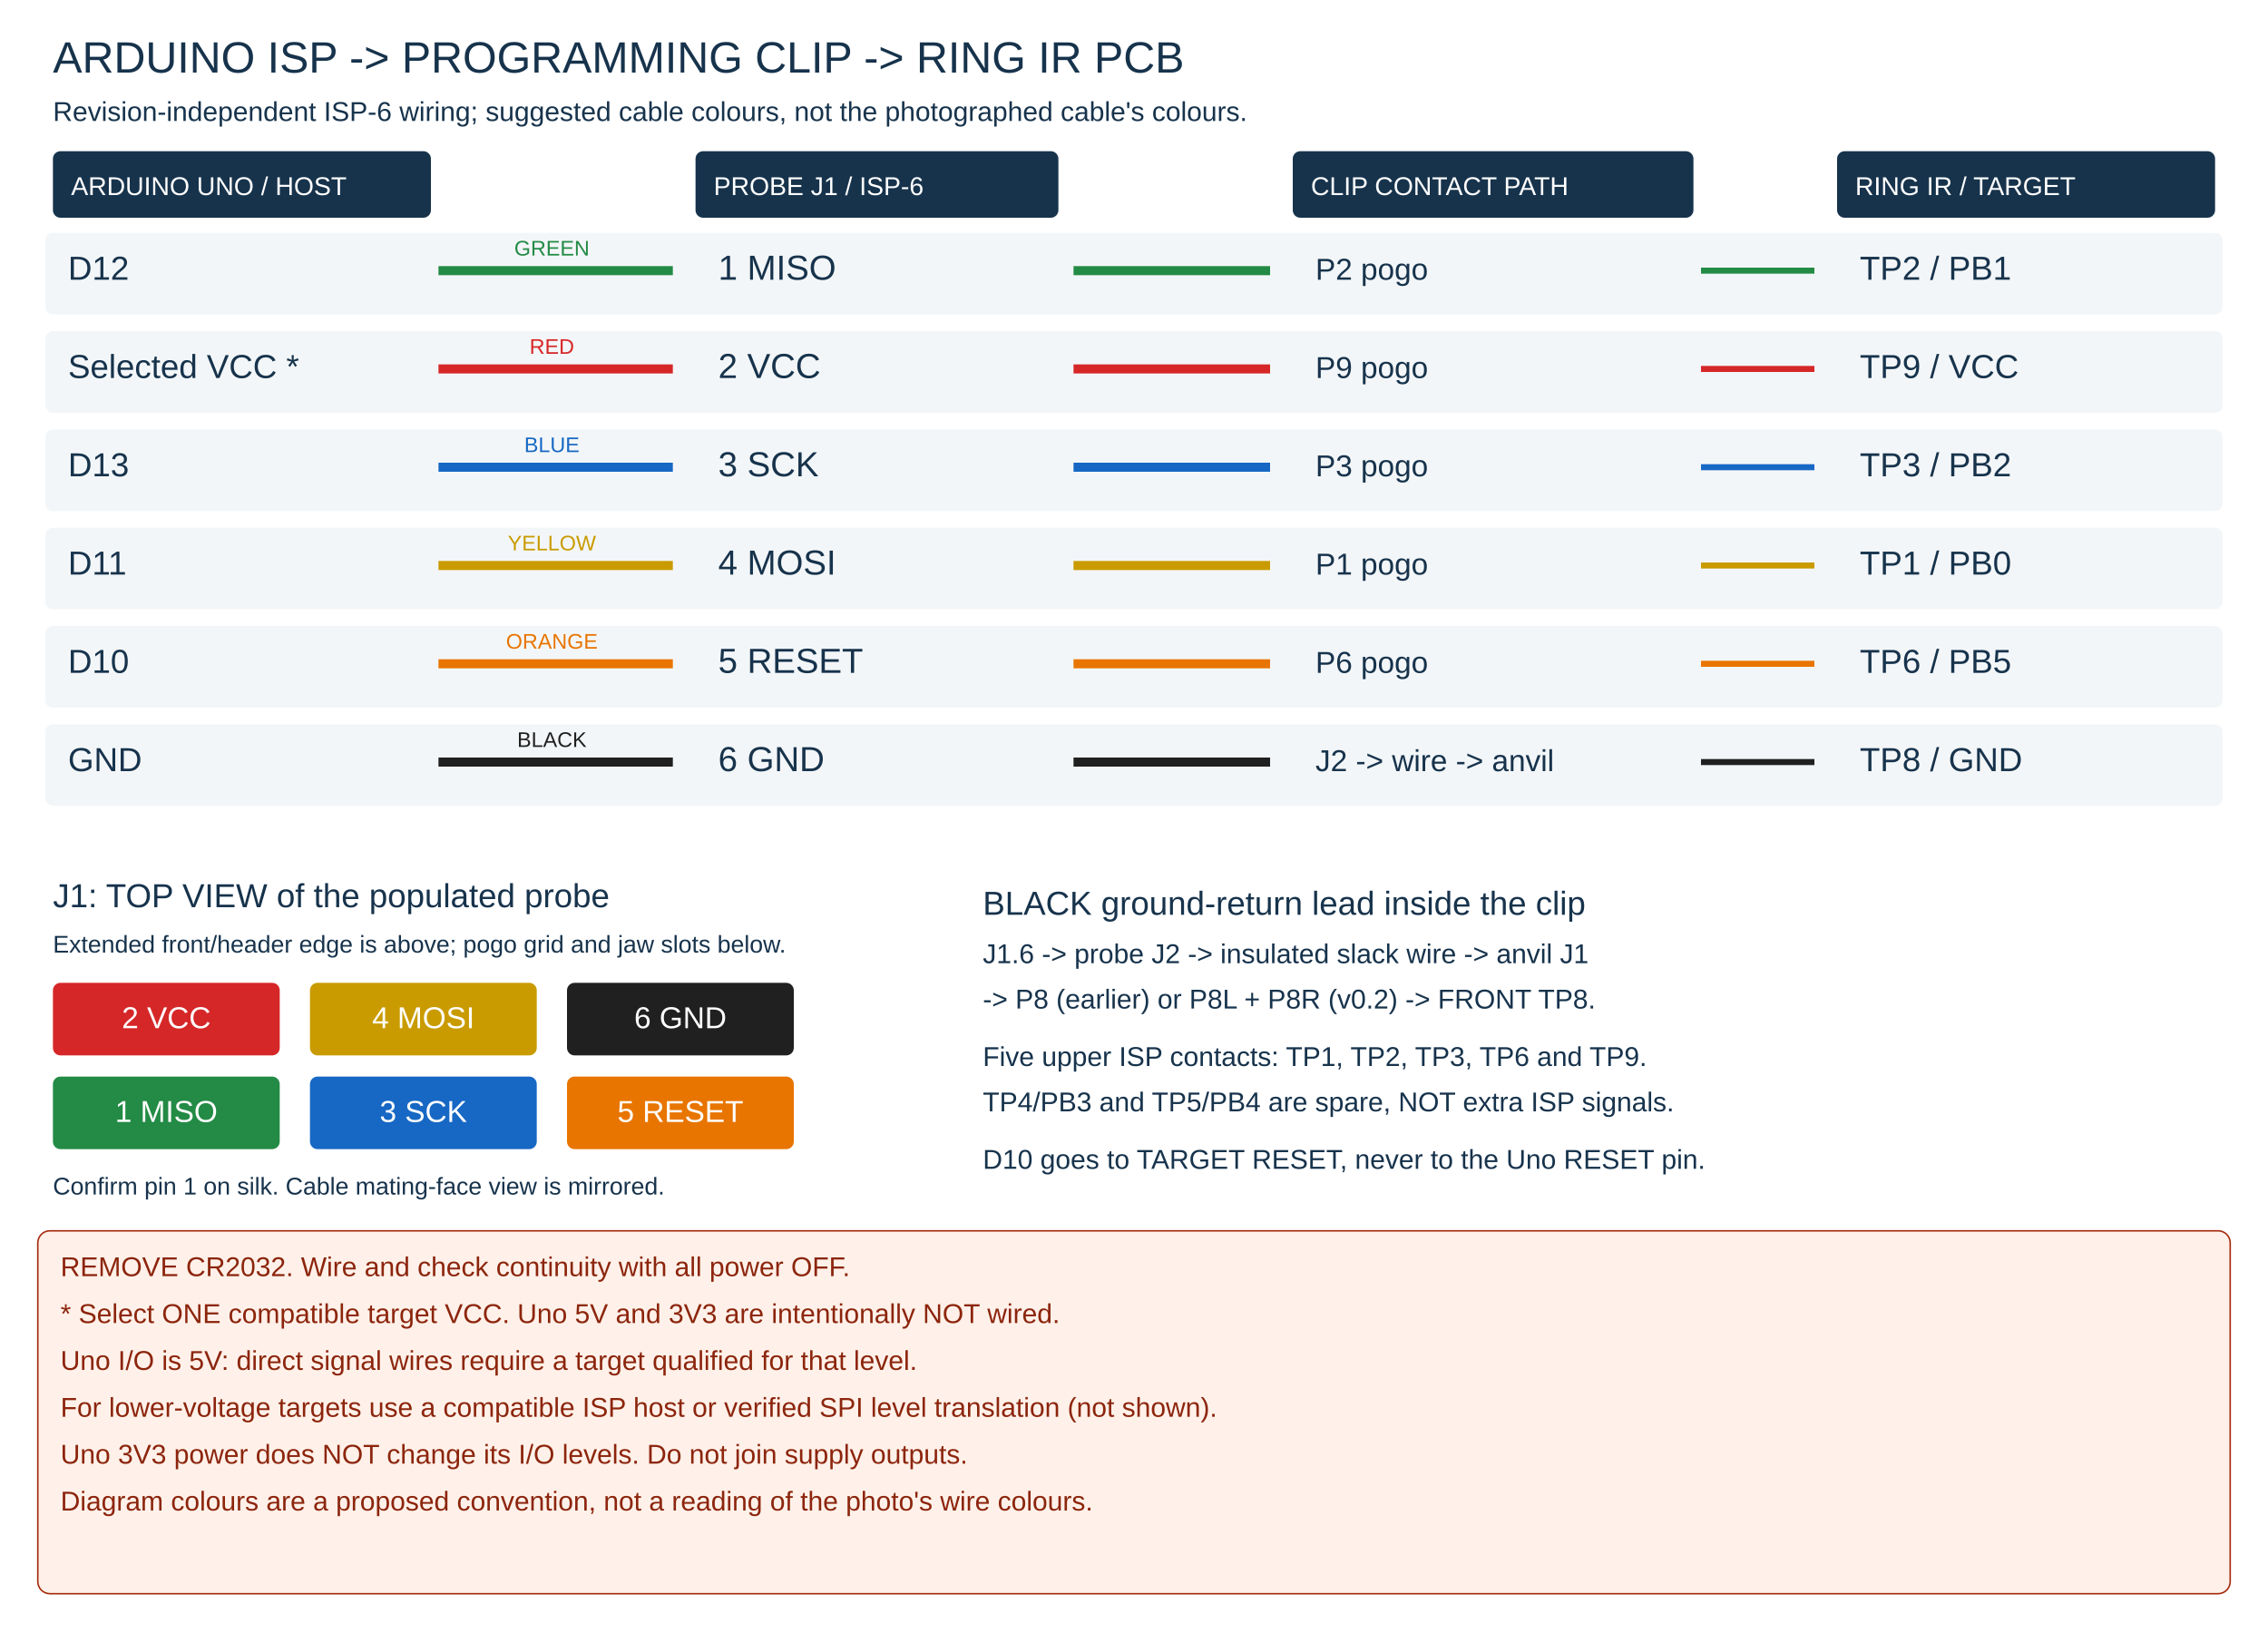
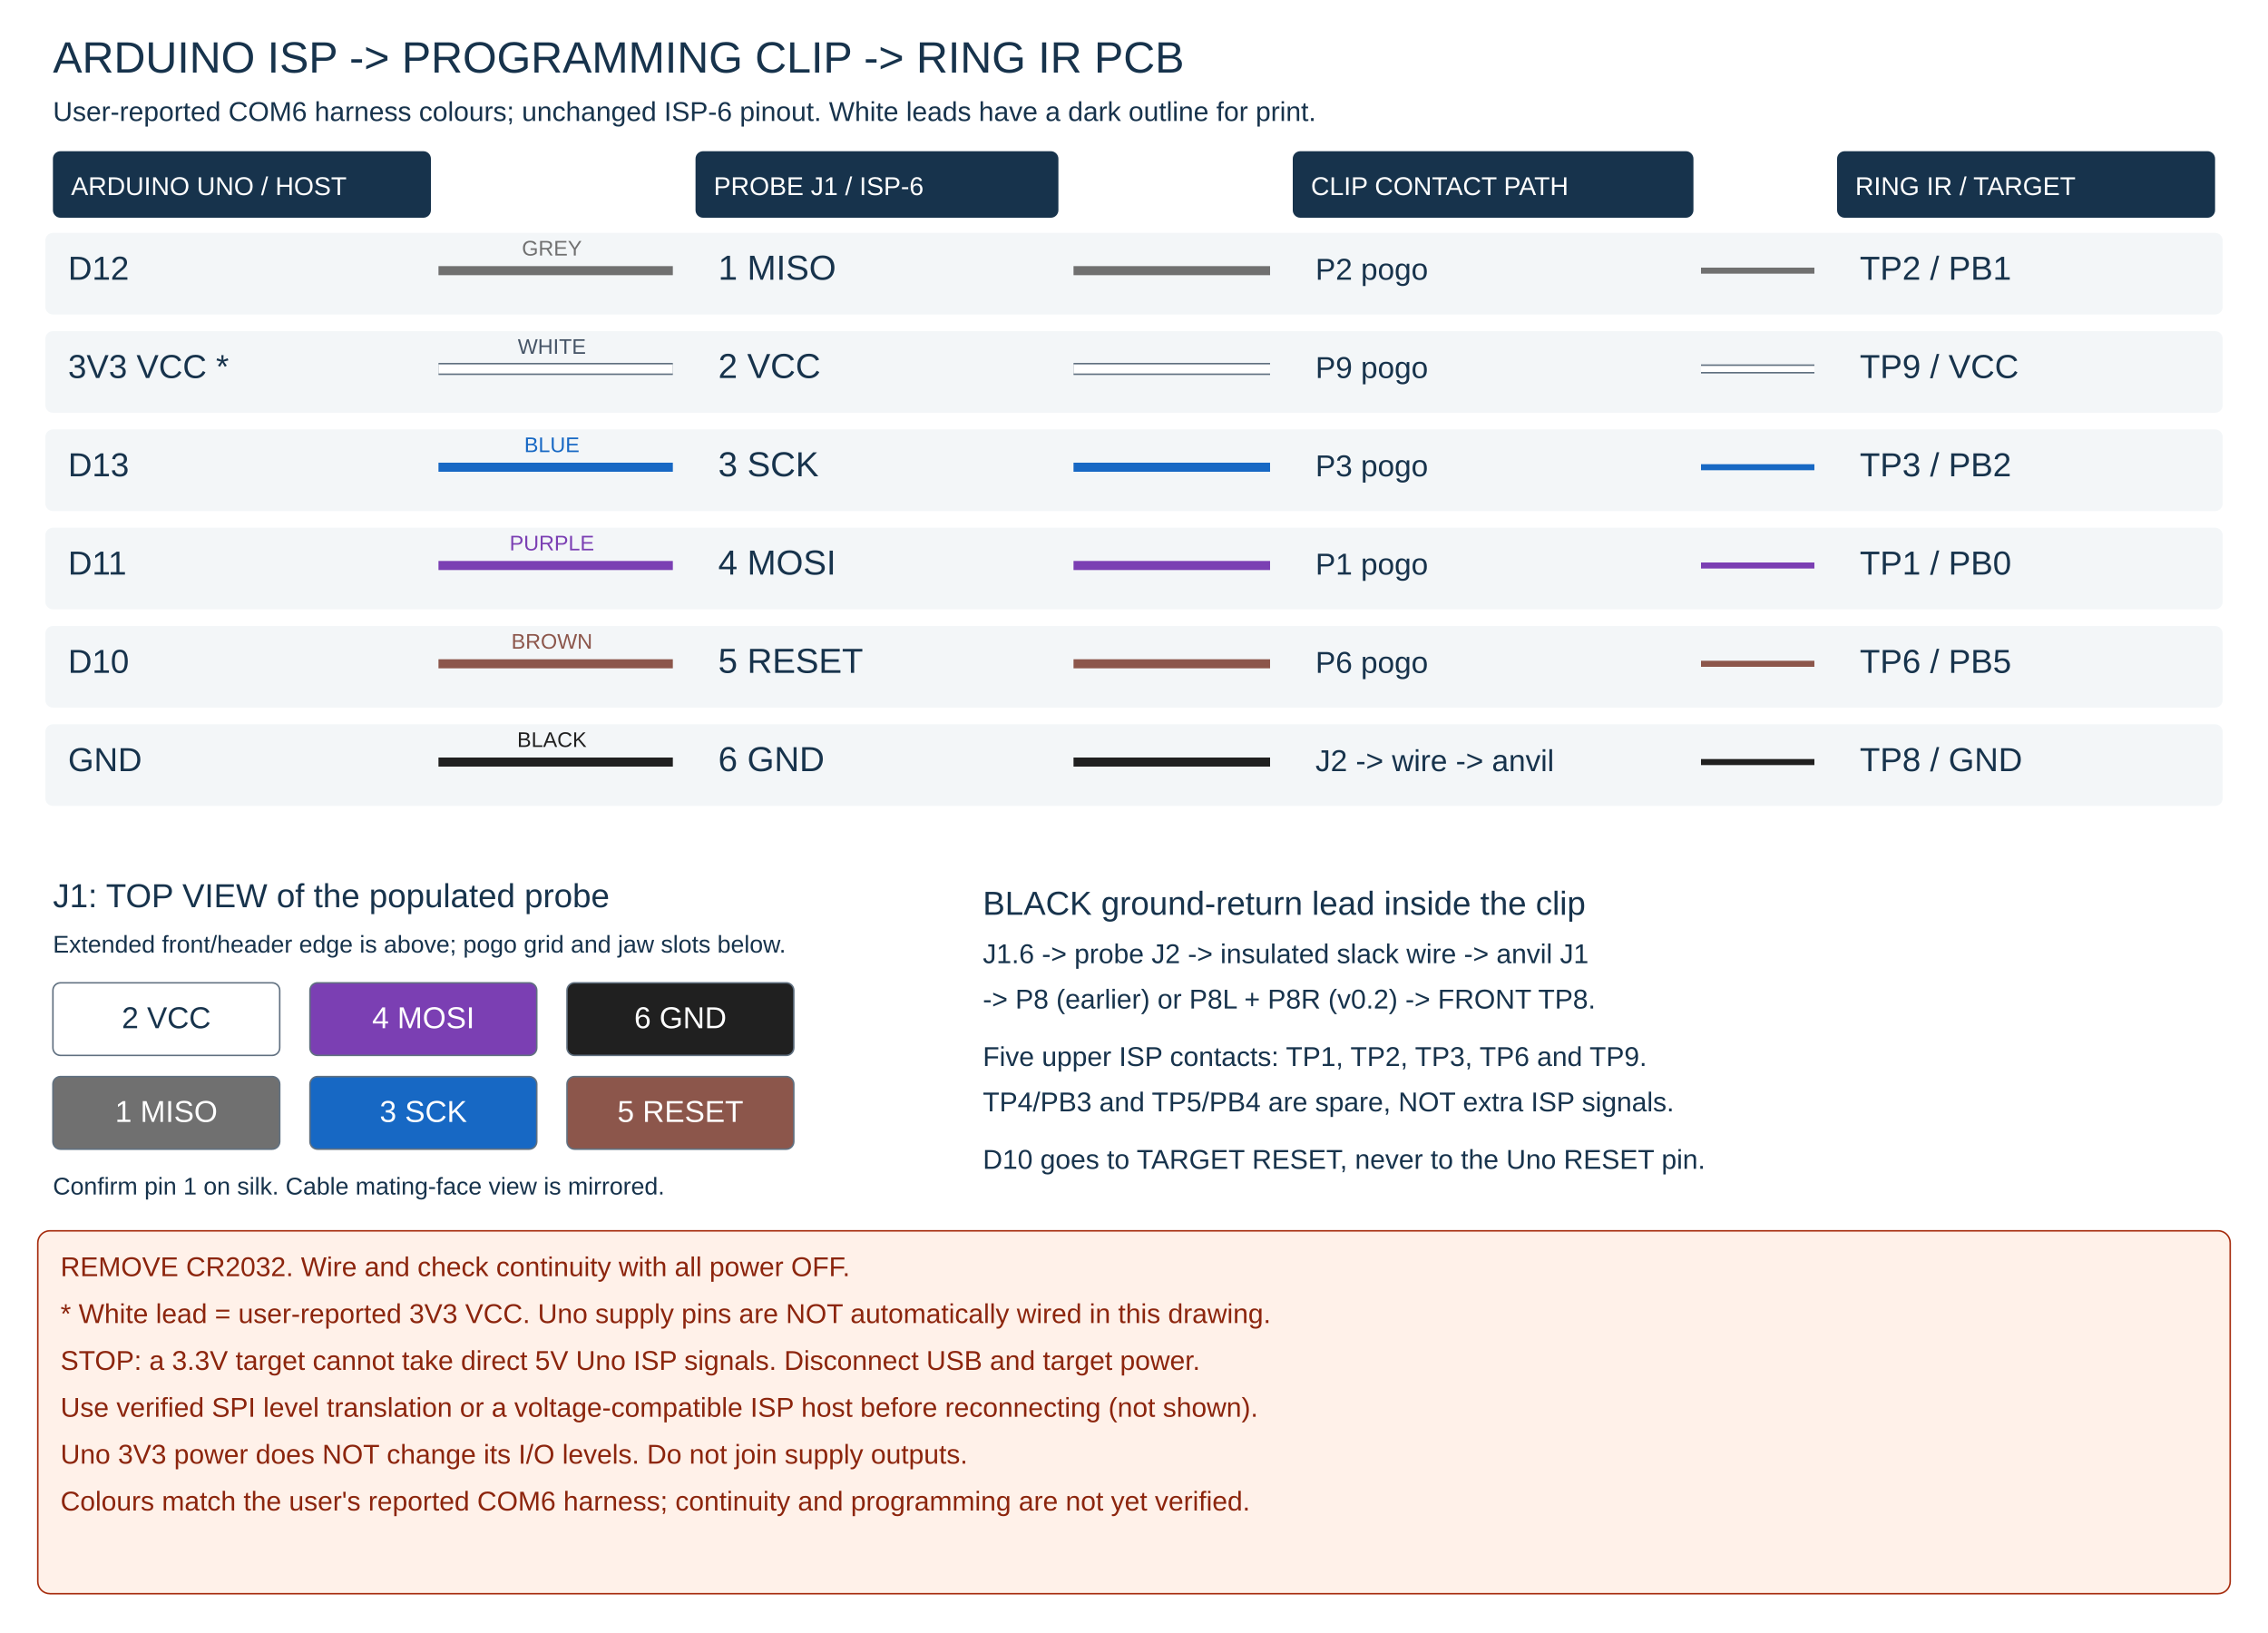
<svg xmlns="http://www.w3.org/2000/svg" width="1500" height="1080" viewBox="0 0 1500 1080">
  <rect width="1500" height="1080" fill="#fff" />
  <text x="35" y="48" font-family="Droid Sans,Arial,sans-serif" font-size="29" fill="#17334c" text-anchor="start">ARDUINO ISP -&gt; PROGRAMMING CLIP -&gt; RING IR PCB</text>
-   <text x="35" y="80" font-family="Droid Sans,Arial,sans-serif" font-size="18" fill="#17334c" text-anchor="start">Revision-independent ISP-6 wiring; suggested cable colours, not the photographed cable's colours.</text>
+   <text x="35" y="80" font-family="Droid Sans,Arial,sans-serif" font-size="18" fill="#17334c" text-anchor="start">User-reported COM6 harness colours; unchanged ISP-6 pinout. White leads have a dark outline for print.</text>
  <rect x="35" y="100" width="250" height="44" rx="5" fill="#17334c" />
  <text x="47" y="129" font-family="Droid Sans,Arial,sans-serif" font-size="17" fill="#fff" text-anchor="start">ARDUINO UNO / HOST</text>
  <rect x="460" y="100" width="240" height="44" rx="5" fill="#17334c" />
  <text x="472" y="129" font-family="Droid Sans,Arial,sans-serif" font-size="17" fill="#fff" text-anchor="start">PROBE J1 / ISP-6</text>
  <rect x="855" y="100" width="265" height="44" rx="5" fill="#17334c" />
  <text x="867" y="129" font-family="Droid Sans,Arial,sans-serif" font-size="17" fill="#fff" text-anchor="start">CLIP CONTACT PATH</text>
  <rect x="1215" y="100" width="250" height="44" rx="5" fill="#17334c" />
  <text x="1227" y="129" font-family="Droid Sans,Arial,sans-serif" font-size="17" fill="#fff" text-anchor="start">RING IR / TARGET</text>
  <rect x="30" y="154" width="1440" height="54" rx="5" fill="#f3f6f8" />
  <text x="45" y="185" font-family="Droid Sans,Arial,sans-serif" font-size="22" fill="#17334c" text-anchor="start">D12</text>
-   <polyline points="290,179 445,179" fill="none" stroke="#238b45" stroke-width="6" />
-   <text x="365" y="169" font-family="Droid Sans,Arial,sans-serif" font-size="14" fill="#238b45" text-anchor="middle">GREEN</text>
+   <polyline points="290,179 445,179" fill="none" stroke="#707070" stroke-width="6" />
+   <text x="365" y="169" font-family="Droid Sans,Arial,sans-serif" font-size="14" fill="#707070" text-anchor="middle">GREY</text>
  <text x="475" y="185" font-family="Droid Sans,Arial,sans-serif" font-size="23" fill="#17334c" text-anchor="start">1  MISO</text>
-   <polyline points="710,179 840,179" fill="none" stroke="#238b45" stroke-width="6" />
+   <polyline points="710,179 840,179" fill="none" stroke="#707070" stroke-width="6" />
  <text x="870" y="185" font-family="Droid Sans,Arial,sans-serif" font-size="20" fill="#17334c" text-anchor="start">P2 pogo</text>
-   <polyline points="1125,179 1200,179" fill="none" stroke="#238b45" stroke-width="4" />
+   <polyline points="1125,179 1200,179" fill="none" stroke="#707070" stroke-width="4" />
  <text x="1230" y="185" font-family="Droid Sans,Arial,sans-serif" font-size="22" fill="#17334c" text-anchor="start">TP2 / PB1</text>
  <rect x="30" y="219" width="1440" height="54" rx="5" fill="#f3f6f8" />
-   <text x="45" y="250" font-family="Droid Sans,Arial,sans-serif" font-size="22" fill="#17334c" text-anchor="start">Selected VCC *</text>
-   <polyline points="290,244 445,244" fill="none" stroke="#d62728" stroke-width="6" />
-   <text x="365" y="234" font-family="Droid Sans,Arial,sans-serif" font-size="14" fill="#d62728" text-anchor="middle">RED</text>
+   <text x="45" y="250" font-family="Droid Sans,Arial,sans-serif" font-size="22" fill="#17334c" text-anchor="start">3V3 VCC *</text>
+   <polyline points="290,244 445,244" fill="none" stroke="#607080" stroke-width="8" />
+   <polyline points="290,244 445,244" fill="none" stroke="#ffffff" stroke-width="6" />
+   <text x="365" y="234" font-family="Droid Sans,Arial,sans-serif" font-size="14" fill="#455466" text-anchor="middle">WHITE</text>
  <text x="475" y="250" font-family="Droid Sans,Arial,sans-serif" font-size="23" fill="#17334c" text-anchor="start">2  VCC</text>
-   <polyline points="710,244 840,244" fill="none" stroke="#d62728" stroke-width="6" />
+   <polyline points="710,244 840,244" fill="none" stroke="#607080" stroke-width="8" />
+   <polyline points="710,244 840,244" fill="none" stroke="#ffffff" stroke-width="6" />
  <text x="870" y="250" font-family="Droid Sans,Arial,sans-serif" font-size="20" fill="#17334c" text-anchor="start">P9 pogo</text>
-   <polyline points="1125,244 1200,244" fill="none" stroke="#d62728" stroke-width="4" />
+   <polyline points="1125,244 1200,244" fill="none" stroke="#607080" stroke-width="6" />
+   <polyline points="1125,244 1200,244" fill="none" stroke="#ffffff" stroke-width="4" />
  <text x="1230" y="250" font-family="Droid Sans,Arial,sans-serif" font-size="22" fill="#17334c" text-anchor="start">TP9 / VCC</text>
  <rect x="30" y="284" width="1440" height="54" rx="5" fill="#f3f6f8" />
  <text x="45" y="315" font-family="Droid Sans,Arial,sans-serif" font-size="22" fill="#17334c" text-anchor="start">D13</text>
  <polyline points="290,309 445,309" fill="none" stroke="#1768c4" stroke-width="6" />
  <text x="365" y="299" font-family="Droid Sans,Arial,sans-serif" font-size="14" fill="#1768c4" text-anchor="middle">BLUE</text>
  <text x="475" y="315" font-family="Droid Sans,Arial,sans-serif" font-size="23" fill="#17334c" text-anchor="start">3  SCK</text>
  <polyline points="710,309 840,309" fill="none" stroke="#1768c4" stroke-width="6" />
  <text x="870" y="315" font-family="Droid Sans,Arial,sans-serif" font-size="20" fill="#17334c" text-anchor="start">P3 pogo</text>
  <polyline points="1125,309 1200,309" fill="none" stroke="#1768c4" stroke-width="4" />
  <text x="1230" y="315" font-family="Droid Sans,Arial,sans-serif" font-size="22" fill="#17334c" text-anchor="start">TP3 / PB2</text>
  <rect x="30" y="349" width="1440" height="54" rx="5" fill="#f3f6f8" />
  <text x="45" y="380" font-family="Droid Sans,Arial,sans-serif" font-size="22" fill="#17334c" text-anchor="start">D11</text>
-   <polyline points="290,374 445,374" fill="none" stroke="#c99b00" stroke-width="6" />
-   <text x="365" y="364" font-family="Droid Sans,Arial,sans-serif" font-size="14" fill="#c99b00" text-anchor="middle">YELLOW</text>
+   <polyline points="290,374 445,374" fill="none" stroke="#7b3fb3" stroke-width="6" />
+   <text x="365" y="364" font-family="Droid Sans,Arial,sans-serif" font-size="14" fill="#7b3fb3" text-anchor="middle">PURPLE</text>
  <text x="475" y="380" font-family="Droid Sans,Arial,sans-serif" font-size="23" fill="#17334c" text-anchor="start">4  MOSI</text>
-   <polyline points="710,374 840,374" fill="none" stroke="#c99b00" stroke-width="6" />
+   <polyline points="710,374 840,374" fill="none" stroke="#7b3fb3" stroke-width="6" />
  <text x="870" y="380" font-family="Droid Sans,Arial,sans-serif" font-size="20" fill="#17334c" text-anchor="start">P1 pogo</text>
-   <polyline points="1125,374 1200,374" fill="none" stroke="#c99b00" stroke-width="4" />
+   <polyline points="1125,374 1200,374" fill="none" stroke="#7b3fb3" stroke-width="4" />
  <text x="1230" y="380" font-family="Droid Sans,Arial,sans-serif" font-size="22" fill="#17334c" text-anchor="start">TP1 / PB0</text>
  <rect x="30" y="414" width="1440" height="54" rx="5" fill="#f3f6f8" />
  <text x="45" y="445" font-family="Droid Sans,Arial,sans-serif" font-size="22" fill="#17334c" text-anchor="start">D10</text>
-   <polyline points="290,439 445,439" fill="none" stroke="#e87500" stroke-width="6" />
-   <text x="365" y="429" font-family="Droid Sans,Arial,sans-serif" font-size="14" fill="#e87500" text-anchor="middle">ORANGE</text>
+   <polyline points="290,439 445,439" fill="none" stroke="#8c564b" stroke-width="6" />
+   <text x="365" y="429" font-family="Droid Sans,Arial,sans-serif" font-size="14" fill="#8c564b" text-anchor="middle">BROWN</text>
  <text x="475" y="445" font-family="Droid Sans,Arial,sans-serif" font-size="23" fill="#17334c" text-anchor="start">5  RESET</text>
-   <polyline points="710,439 840,439" fill="none" stroke="#e87500" stroke-width="6" />
+   <polyline points="710,439 840,439" fill="none" stroke="#8c564b" stroke-width="6" />
  <text x="870" y="445" font-family="Droid Sans,Arial,sans-serif" font-size="20" fill="#17334c" text-anchor="start">P6 pogo</text>
-   <polyline points="1125,439 1200,439" fill="none" stroke="#e87500" stroke-width="4" />
+   <polyline points="1125,439 1200,439" fill="none" stroke="#8c564b" stroke-width="4" />
  <text x="1230" y="445" font-family="Droid Sans,Arial,sans-serif" font-size="22" fill="#17334c" text-anchor="start">TP6 / PB5</text>
  <rect x="30" y="479" width="1440" height="54" rx="5" fill="#f3f6f8" />
  <text x="45" y="510" font-family="Droid Sans,Arial,sans-serif" font-size="22" fill="#17334c" text-anchor="start">GND</text>
  <polyline points="290,504 445,504" fill="none" stroke="#202020" stroke-width="6" />
  <text x="365" y="494" font-family="Droid Sans,Arial,sans-serif" font-size="14" fill="#202020" text-anchor="middle">BLACK</text>
  <text x="475" y="510" font-family="Droid Sans,Arial,sans-serif" font-size="23" fill="#17334c" text-anchor="start">6  GND</text>
  <polyline points="710,504 840,504" fill="none" stroke="#202020" stroke-width="6" />
  <text x="870" y="510" font-family="Droid Sans,Arial,sans-serif" font-size="20" fill="#17334c" text-anchor="start">J2 -&gt; wire -&gt; anvil</text>
  <polyline points="1125,504 1200,504" fill="none" stroke="#202020" stroke-width="4" />
  <text x="1230" y="510" font-family="Droid Sans,Arial,sans-serif" font-size="22" fill="#17334c" text-anchor="start">TP8 / GND</text>
  <text x="35" y="600" font-family="Droid Sans,Arial,sans-serif" font-size="22" fill="#17334c" text-anchor="start">J1: TOP VIEW of the populated probe</text>
  <text x="35" y="630" font-family="Droid Sans,Arial,sans-serif" font-size="16" fill="#17334c" text-anchor="start">Extended front/header edge is above; pogo grid and jaw slots below.</text>
-   <rect x="35" y="712" width="150" height="48" rx="5" fill="#238b45" />
+   <rect x="35" y="712" width="150" height="48" rx="5" fill="#707070" stroke="#607080" />
  <text x="110" y="742" font-family="Droid Sans,Arial,sans-serif" font-size="20" fill="#fff" text-anchor="middle">1 MISO</text>
-   <rect x="35" y="650" width="150" height="48" rx="5" fill="#d62728" />
-   <text x="110" y="680" font-family="Droid Sans,Arial,sans-serif" font-size="20" fill="#fff" text-anchor="middle">2 VCC</text>
-   <rect x="205" y="712" width="150" height="48" rx="5" fill="#1768c4" />
+   <rect x="35" y="650" width="150" height="48" rx="5" fill="#ffffff" stroke="#607080" />
+   <text x="110" y="680" font-family="Droid Sans,Arial,sans-serif" font-size="20" fill="#17334c" text-anchor="middle">2 VCC</text>
+   <rect x="205" y="712" width="150" height="48" rx="5" fill="#1768c4" stroke="#607080" />
  <text x="280" y="742" font-family="Droid Sans,Arial,sans-serif" font-size="20" fill="#fff" text-anchor="middle">3 SCK</text>
-   <rect x="205" y="650" width="150" height="48" rx="5" fill="#c99b00" />
+   <rect x="205" y="650" width="150" height="48" rx="5" fill="#7b3fb3" stroke="#607080" />
  <text x="280" y="680" font-family="Droid Sans,Arial,sans-serif" font-size="20" fill="#fff" text-anchor="middle">4 MOSI</text>
-   <rect x="375" y="712" width="150" height="48" rx="5" fill="#e87500" />
+   <rect x="375" y="712" width="150" height="48" rx="5" fill="#8c564b" stroke="#607080" />
  <text x="450" y="742" font-family="Droid Sans,Arial,sans-serif" font-size="20" fill="#fff" text-anchor="middle">5 RESET</text>
-   <rect x="375" y="650" width="150" height="48" rx="5" fill="#202020" />
+   <rect x="375" y="650" width="150" height="48" rx="5" fill="#202020" stroke="#607080" />
  <text x="450" y="680" font-family="Droid Sans,Arial,sans-serif" font-size="20" fill="#fff" text-anchor="middle">6 GND</text>
  <text x="35" y="790" font-family="Droid Sans,Arial,sans-serif" font-size="16" fill="#17334c" text-anchor="start">Confirm pin 1 on silk. Cable mating-face view is mirrored.</text>
  <text x="650" y="605" font-family="Droid Sans,Arial,sans-serif" font-size="22" fill="#17334c" text-anchor="start">BLACK ground-return lead inside the clip</text>
  <text x="650" y="637" font-family="Droid Sans,Arial,sans-serif" font-size="18" fill="#17334c" text-anchor="start">J1.6 -&gt; probe J2 -&gt; insulated slack wire -&gt; anvil J1</text>
  <text x="650" y="667" font-family="Droid Sans,Arial,sans-serif" font-size="18" fill="#17334c" text-anchor="start">-&gt; P8 (earlier) or P8L + P8R (v0.2) -&gt; FRONT TP8.</text>
  <text x="650" y="705" font-family="Droid Sans,Arial,sans-serif" font-size="18" fill="#17334c" text-anchor="start">Five upper ISP contacts: TP1, TP2, TP3, TP6 and TP9.</text>
  <text x="650" y="735" font-family="Droid Sans,Arial,sans-serif" font-size="18" fill="#17334c" text-anchor="start">TP4/PB3 and TP5/PB4 are spare, NOT extra ISP signals.</text>
  <text x="650" y="773" font-family="Droid Sans,Arial,sans-serif" font-size="18" fill="#17334c" text-anchor="start">D10 goes to TARGET RESET, never to the Uno RESET pin.</text>
  <rect x="25" y="814" width="1450" height="240" rx="8" fill="#fff1e9" stroke="#a62b0d" />
  <text x="40" y="844" font-family="Droid Sans,Arial,sans-serif" font-size="18" fill="#8c250d" text-anchor="start">REMOVE CR2032. Wire and check continuity with all power OFF.</text>
-   <text x="40" y="875" font-family="Droid Sans,Arial,sans-serif" font-size="18" fill="#8c250d" text-anchor="start">* Select ONE compatible target VCC. Uno 5V and 3V3 are intentionally NOT wired.</text>
-   <text x="40" y="906" font-family="Droid Sans,Arial,sans-serif" font-size="18" fill="#8c250d" text-anchor="start">Uno I/O is 5V: direct signal wires require a target qualified for that level.</text>
-   <text x="40" y="937" font-family="Droid Sans,Arial,sans-serif" font-size="18" fill="#8c250d" text-anchor="start">For lower-voltage targets use a compatible ISP host or verified SPI level translation (not shown).</text>
+   <text x="40" y="875" font-family="Droid Sans,Arial,sans-serif" font-size="18" fill="#8c250d" text-anchor="start">* White lead = user-reported 3V3 VCC. Uno supply pins are NOT automatically wired in this drawing.</text>
+   <text x="40" y="906" font-family="Droid Sans,Arial,sans-serif" font-size="18" fill="#8c250d" text-anchor="start">STOP: a 3.3V target cannot take direct 5V Uno ISP signals. Disconnect USB and target power.</text>
+   <text x="40" y="937" font-family="Droid Sans,Arial,sans-serif" font-size="18" fill="#8c250d" text-anchor="start">Use verified SPI level translation or a voltage-compatible ISP host before reconnecting (not shown).</text>
  <text x="40" y="968" font-family="Droid Sans,Arial,sans-serif" font-size="18" fill="#8c250d" text-anchor="start">Uno 3V3 power does NOT change its I/O levels. Do not join supply outputs.</text>
-   <text x="40" y="999" font-family="Droid Sans,Arial,sans-serif" font-size="18" fill="#8c250d" text-anchor="start">Diagram colours are a proposed convention, not a reading of the photo's wire colours.</text>
+   <text x="40" y="999" font-family="Droid Sans,Arial,sans-serif" font-size="18" fill="#8c250d" text-anchor="start">Colours match the user's reported COM6 harness; continuity and programming are not yet verified.</text>
</svg>
